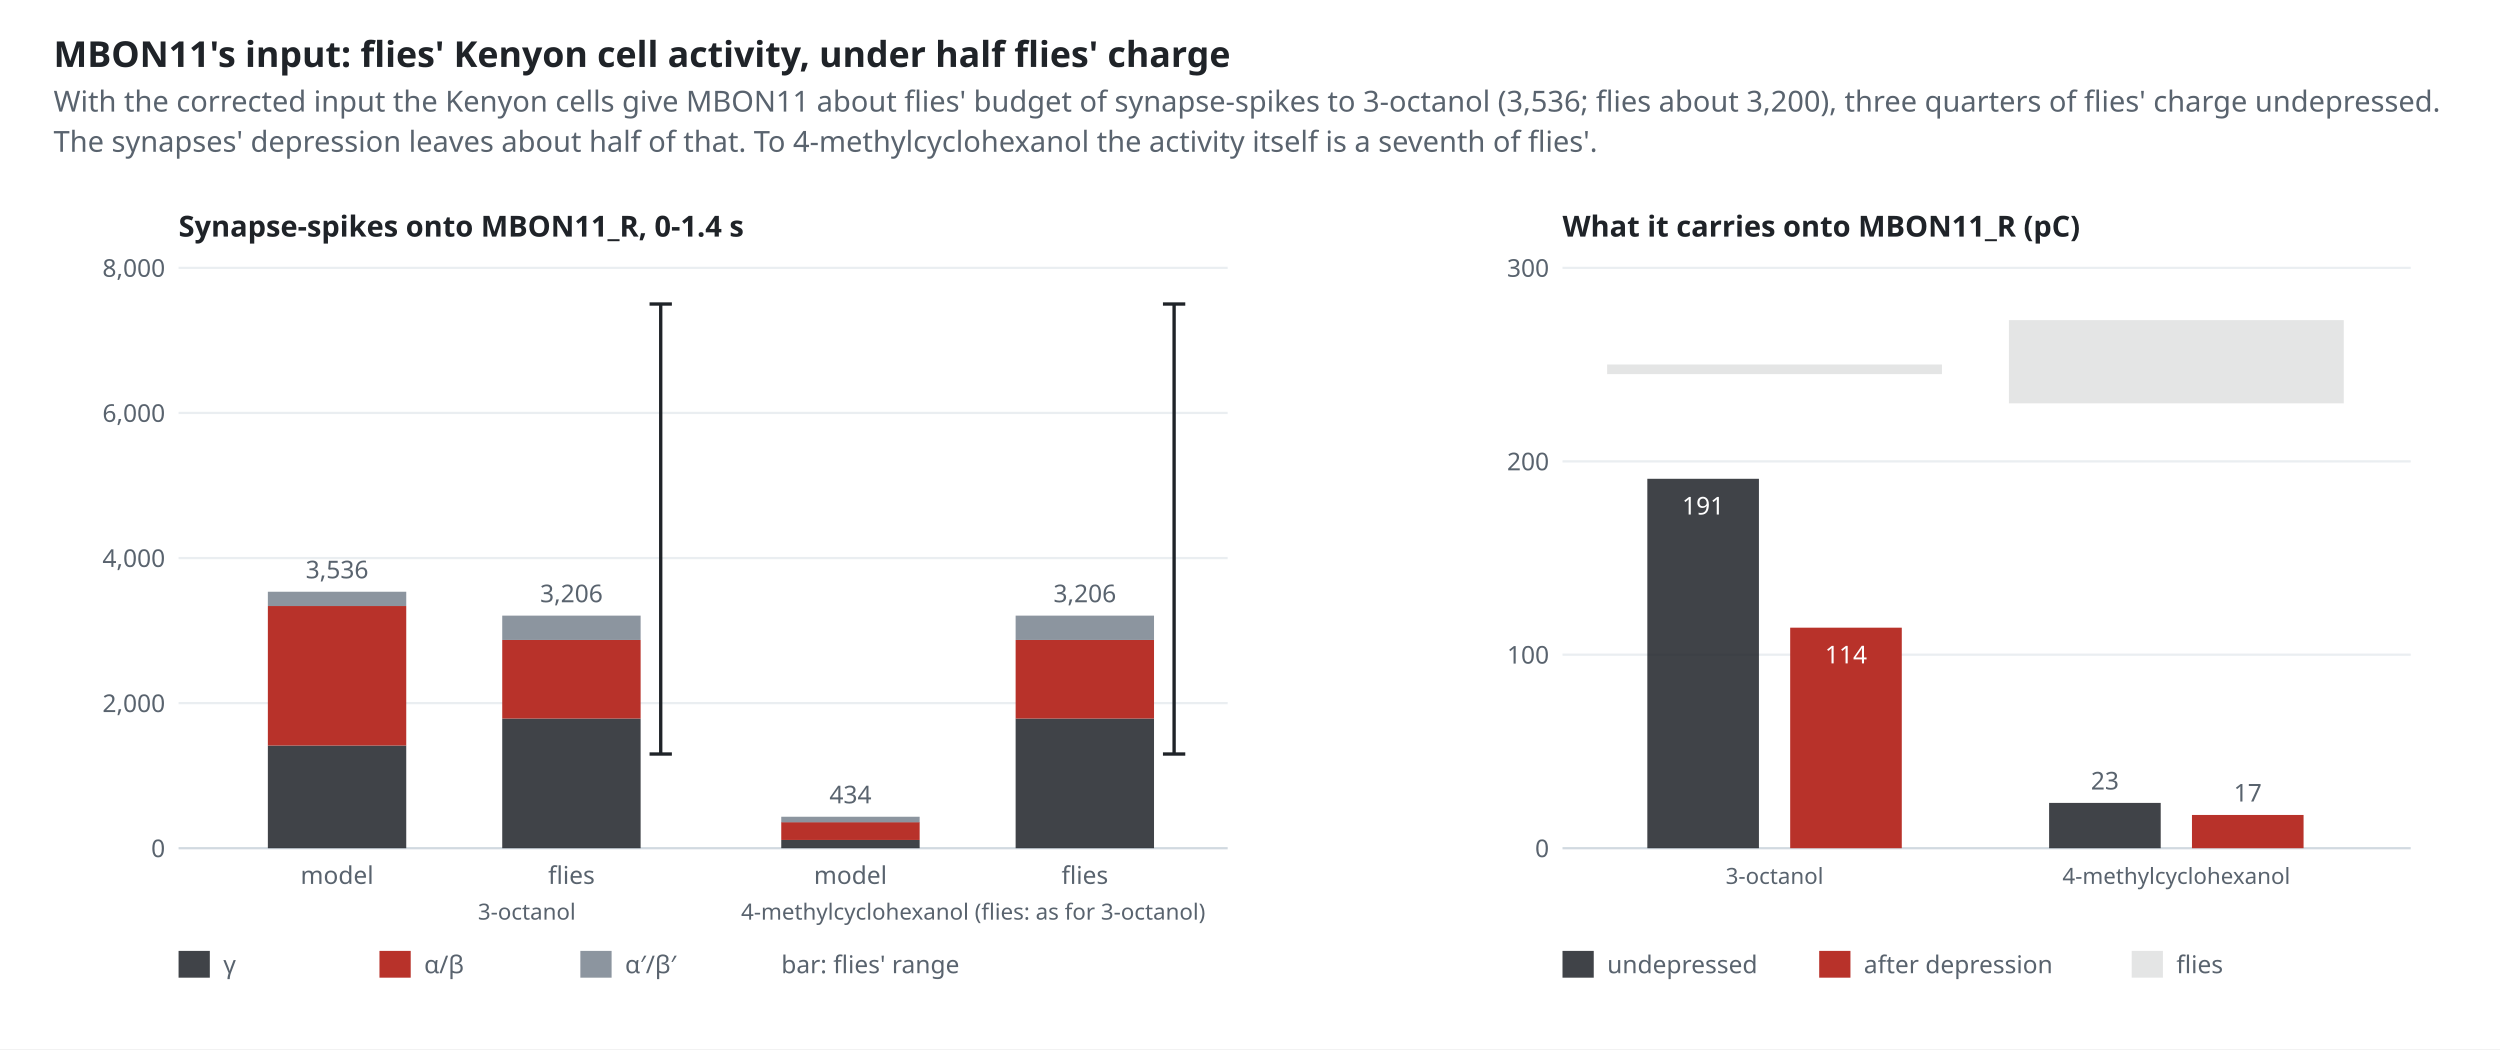
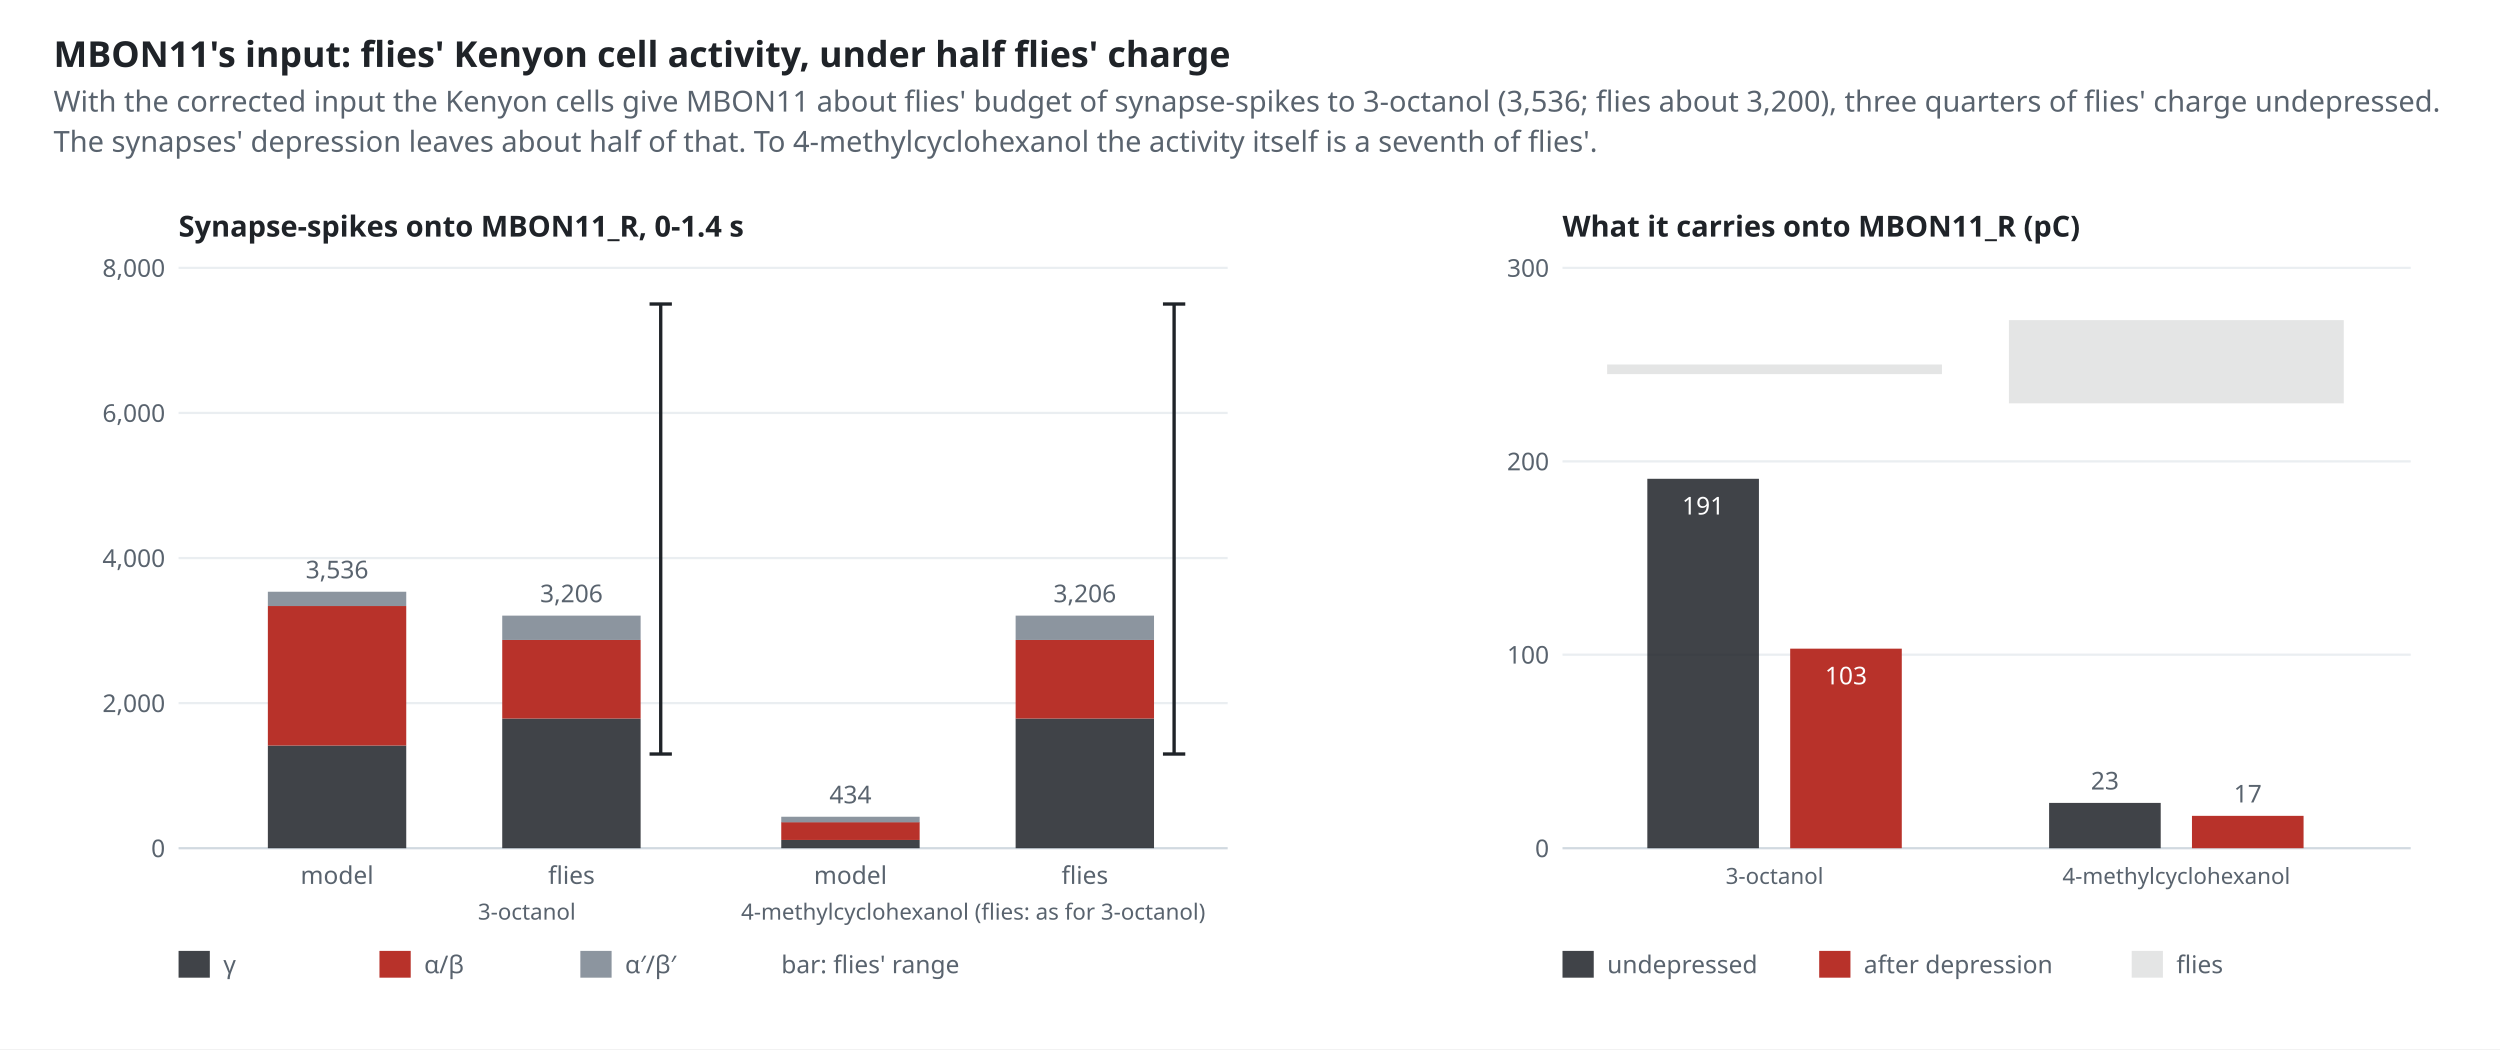
<svg xmlns="http://www.w3.org/2000/svg" width="1120" height="470" viewBox="0 0 1120 470" role="img" aria-labelledby="t">
  <style>
    text { font-family: -apple-system, BlinkMacSystemFont, 'Segoe UI', 'Noto Sans', Helvetica, Arial, sans-serif; }
    .lab { font-size: 16px; font-weight: 600; fill: #1f2328; }
    .val { font-size: 13px; font-weight: 600; fill: #1f2328; }
    .note { font-size: 13px; fill: #59636e; }
    .tick { font-size: 11px; fill: #59636e; }
    .tiny { font-size: 10px; fill: #59636e; }
    </style>
  <rect width="1120" height="470" fill="#ffffff" />
  <text x="24.0" y="30.0" class="lab" text-anchor="start">MBON11's input: flies' Kenyon cell activity, under half flies' charge</text>
  <text x="24.0" y="50.0" class="note" text-anchor="start">With the corrected input the Kenyon cells give MBON11 about flies' budget of synapse-spikes to 3-octanol (3,536; flies about 3,200), three quarters of flies' charge undepressed.</text>
  <text x="24.0" y="68.0" class="note" text-anchor="start">The synapses' depression leaves about half of that. To 4-methylcyclohexanol the activity itself is a seventh of flies'.</text>
  <text x="80.0" y="106.0" class="val" text-anchor="start">Synapse-spikes onto MBON11_R, 0-1.4 s</text>
  <line x1="80" y1="380.0" x2="550" y2="380.0" stroke="#d1d9e0" stroke-opacity="1" />
  <text x="74.0" y="384.0" class="tick" text-anchor="end">0</text>
  <line x1="80" y1="315.0" x2="550" y2="315.0" stroke="#d1d9e0" stroke-opacity="0.45" />
  <text x="74.0" y="319.0" class="tick" text-anchor="end">2,000</text>
  <line x1="80" y1="250.0" x2="550" y2="250.0" stroke="#d1d9e0" stroke-opacity="0.45" />
  <text x="74.0" y="254.0" class="tick" text-anchor="end">4,000</text>
  <line x1="80" y1="185.0" x2="550" y2="185.0" stroke="#d1d9e0" stroke-opacity="0.45" />
  <text x="74.0" y="189.0" class="tick" text-anchor="end">6,000</text>
  <line x1="80" y1="120.0" x2="550" y2="120.0" stroke="#d1d9e0" stroke-opacity="0.45" />
  <text x="74.0" y="124.0" class="tick" text-anchor="end">8,000</text>
  <rect x="120" y="334.0" width="62" height="46.0" fill="#1f2328" fill-opacity="0.85" />
  <rect x="120" y="271.5" width="62" height="62.5" fill="#b8322a" fill-opacity="1.0" />
  <rect x="120" y="265.1" width="62" height="6.4" fill="#8c959f" fill-opacity="1.0" />
  <text x="151.0" y="259.1" class="tick" text-anchor="middle">3,536</text>
  <text x="151.0" y="396.0" class="tick" text-anchor="middle">model</text>
  <rect x="225" y="321.9" width="62" height="58.1" fill="#1f2328" fill-opacity="0.85" />
  <rect x="225" y="286.7" width="62" height="35.2" fill="#b8322a" fill-opacity="1.0" />
  <rect x="225" y="275.8" width="62" height="10.9" fill="#8c959f" fill-opacity="1.0" />
  <line x1="296.0" y1="337.8" x2="296.0" y2="136.2" stroke="#1f2328" stroke-width="1.5" />
  <line x1="291.0" y1="337.8" x2="301.0" y2="337.8" stroke="#1f2328" stroke-width="1.5" />
  <line x1="291.0" y1="136.2" x2="301.0" y2="136.2" stroke="#1f2328" stroke-width="1.5" />
  <text x="256.0" y="269.8" class="tick" text-anchor="middle">3,206</text>
  <text x="256.0" y="396.0" class="tick" text-anchor="middle">flies</text>
  <rect x="350" y="376.3" width="62" height="3.7" fill="#1f2328" fill-opacity="0.85" />
  <rect x="350" y="368.3" width="62" height="8.0" fill="#b8322a" fill-opacity="1.0" />
  <rect x="350" y="365.9" width="62" height="2.5" fill="#8c959f" fill-opacity="1.0" />
  <text x="381.0" y="359.9" class="tick" text-anchor="middle">434</text>
  <text x="381.0" y="396.0" class="tick" text-anchor="middle">model</text>
  <rect x="455" y="321.9" width="62" height="58.1" fill="#1f2328" fill-opacity="0.85" />
  <rect x="455" y="286.7" width="62" height="35.2" fill="#b8322a" fill-opacity="1.0" />
  <rect x="455" y="275.8" width="62" height="10.9" fill="#8c959f" fill-opacity="1.0" />
  <line x1="526.0" y1="337.8" x2="526.0" y2="136.2" stroke="#1f2328" stroke-width="1.5" />
  <line x1="521.0" y1="337.8" x2="531.0" y2="337.8" stroke="#1f2328" stroke-width="1.5" />
  <line x1="521.0" y1="136.2" x2="531.0" y2="136.2" stroke="#1f2328" stroke-width="1.5" />
  <text x="486.0" y="269.8" class="tick" text-anchor="middle">3,206</text>
  <text x="486.0" y="396.0" class="tick" text-anchor="middle">flies</text>
  <text x="236.0" y="412.0" class="tiny" text-anchor="middle">3-octanol</text>
  <text x="436.0" y="412.0" class="tiny" text-anchor="middle">4-methylcyclohexanol (flies: as for 3-octanol)</text>
  <rect x="80" y="426" width="14" height="12" fill="#1f2328" fill-opacity="0.85" />
  <text x="100.0" y="436.0" class="tick" text-anchor="start">γ</text>
  <rect x="170" y="426" width="14" height="12" fill="#b8322a" fill-opacity="1.0" />
  <text x="190.0" y="436.0" class="tick" text-anchor="start">α/β</text>
  <rect x="260" y="426" width="14" height="12" fill="#8c959f" fill-opacity="1.0" />
  <text x="280.0" y="436.0" class="tick" text-anchor="start">α′/β′</text>
  <text x="350.0" y="436.0" class="tick" text-anchor="start">bar: flies' range</text>
  <text x="700.0" y="106.0" class="val" text-anchor="start">What it carries onto MBON11_R (pC)</text>
  <line x1="700" y1="380.0" x2="1080" y2="380.0" stroke="#d1d9e0" stroke-opacity="1" />
  <text x="694.0" y="384.0" class="tick" text-anchor="end">0</text>
  <line x1="700" y1="293.3" x2="1080" y2="293.3" stroke="#d1d9e0" stroke-opacity="0.45" />
  <text x="694.0" y="297.3" class="tick" text-anchor="end">100</text>
  <line x1="700" y1="206.7" x2="1080" y2="206.7" stroke="#d1d9e0" stroke-opacity="0.45" />
  <text x="694.0" y="210.7" class="tick" text-anchor="end">200</text>
  <line x1="700" y1="120.0" x2="1080" y2="120.0" stroke="#d1d9e0" stroke-opacity="0.45" />
  <text x="694.0" y="124.0" class="tick" text-anchor="end">300</text>
  <rect x="720" y="163.3" width="150" height="4.3" fill="#1f2328" fill-opacity="0.12" />
  <rect x="738" y="214.5" width="50" height="165.5" fill="#1f2328" fill-opacity="0.85" />
  <text x="763.0" y="230.5" class="tick" text-anchor="middle" style="fill: #ffffff">191</text>
-   <rect x="802" y="281.2" width="50" height="98.8" fill="#b8322a" fill-opacity="1.0" />
-   <text x="827.0" y="297.2" class="tick" text-anchor="middle" style="fill: #ffffff">114</text>
+   <rect x="802" y="290.6" width="50" height="89.4" fill="#b8322a" fill-opacity="1.0" />
+   <text x="827.0" y="306.6" class="tick" text-anchor="middle" style="fill: #ffffff">103</text>
  <text x="795.0" y="396.0" class="tiny" text-anchor="middle">3-octanol</text>
  <rect x="900" y="143.4" width="150" height="37.3" fill="#1f2328" fill-opacity="0.12" />
  <rect x="918" y="359.7" width="50" height="20.3" fill="#1f2328" fill-opacity="0.85" />
  <text x="943.0" y="353.7" class="tick" text-anchor="middle">23</text>
-   <rect x="982" y="365.1" width="50" height="14.9" fill="#b8322a" fill-opacity="1.0" />
-   <text x="1007.0" y="359.1" class="tick" text-anchor="middle">17</text>
+   <rect x="982" y="365.5" width="50" height="14.5" fill="#b8322a" fill-opacity="1.0" />
+   <text x="1007.0" y="359.5" class="tick" text-anchor="middle">17</text>
  <text x="975.0" y="396.0" class="tiny" text-anchor="middle">4-methylcyclohexanol</text>
  <rect x="700" y="426" width="14" height="12" fill="#1f2328" fill-opacity="0.85" />
  <text x="720.0" y="436.0" class="tick" text-anchor="start">undepressed</text>
  <rect x="815" y="426" width="14" height="12" fill="#b8322a" />
  <text x="835.0" y="436.0" class="tick" text-anchor="start">after depression</text>
  <rect x="955" y="426" width="14" height="12" fill="#1f2328" fill-opacity="0.12" />
  <text x="975.0" y="436.0" class="tick" text-anchor="start">flies</text>
</svg>
